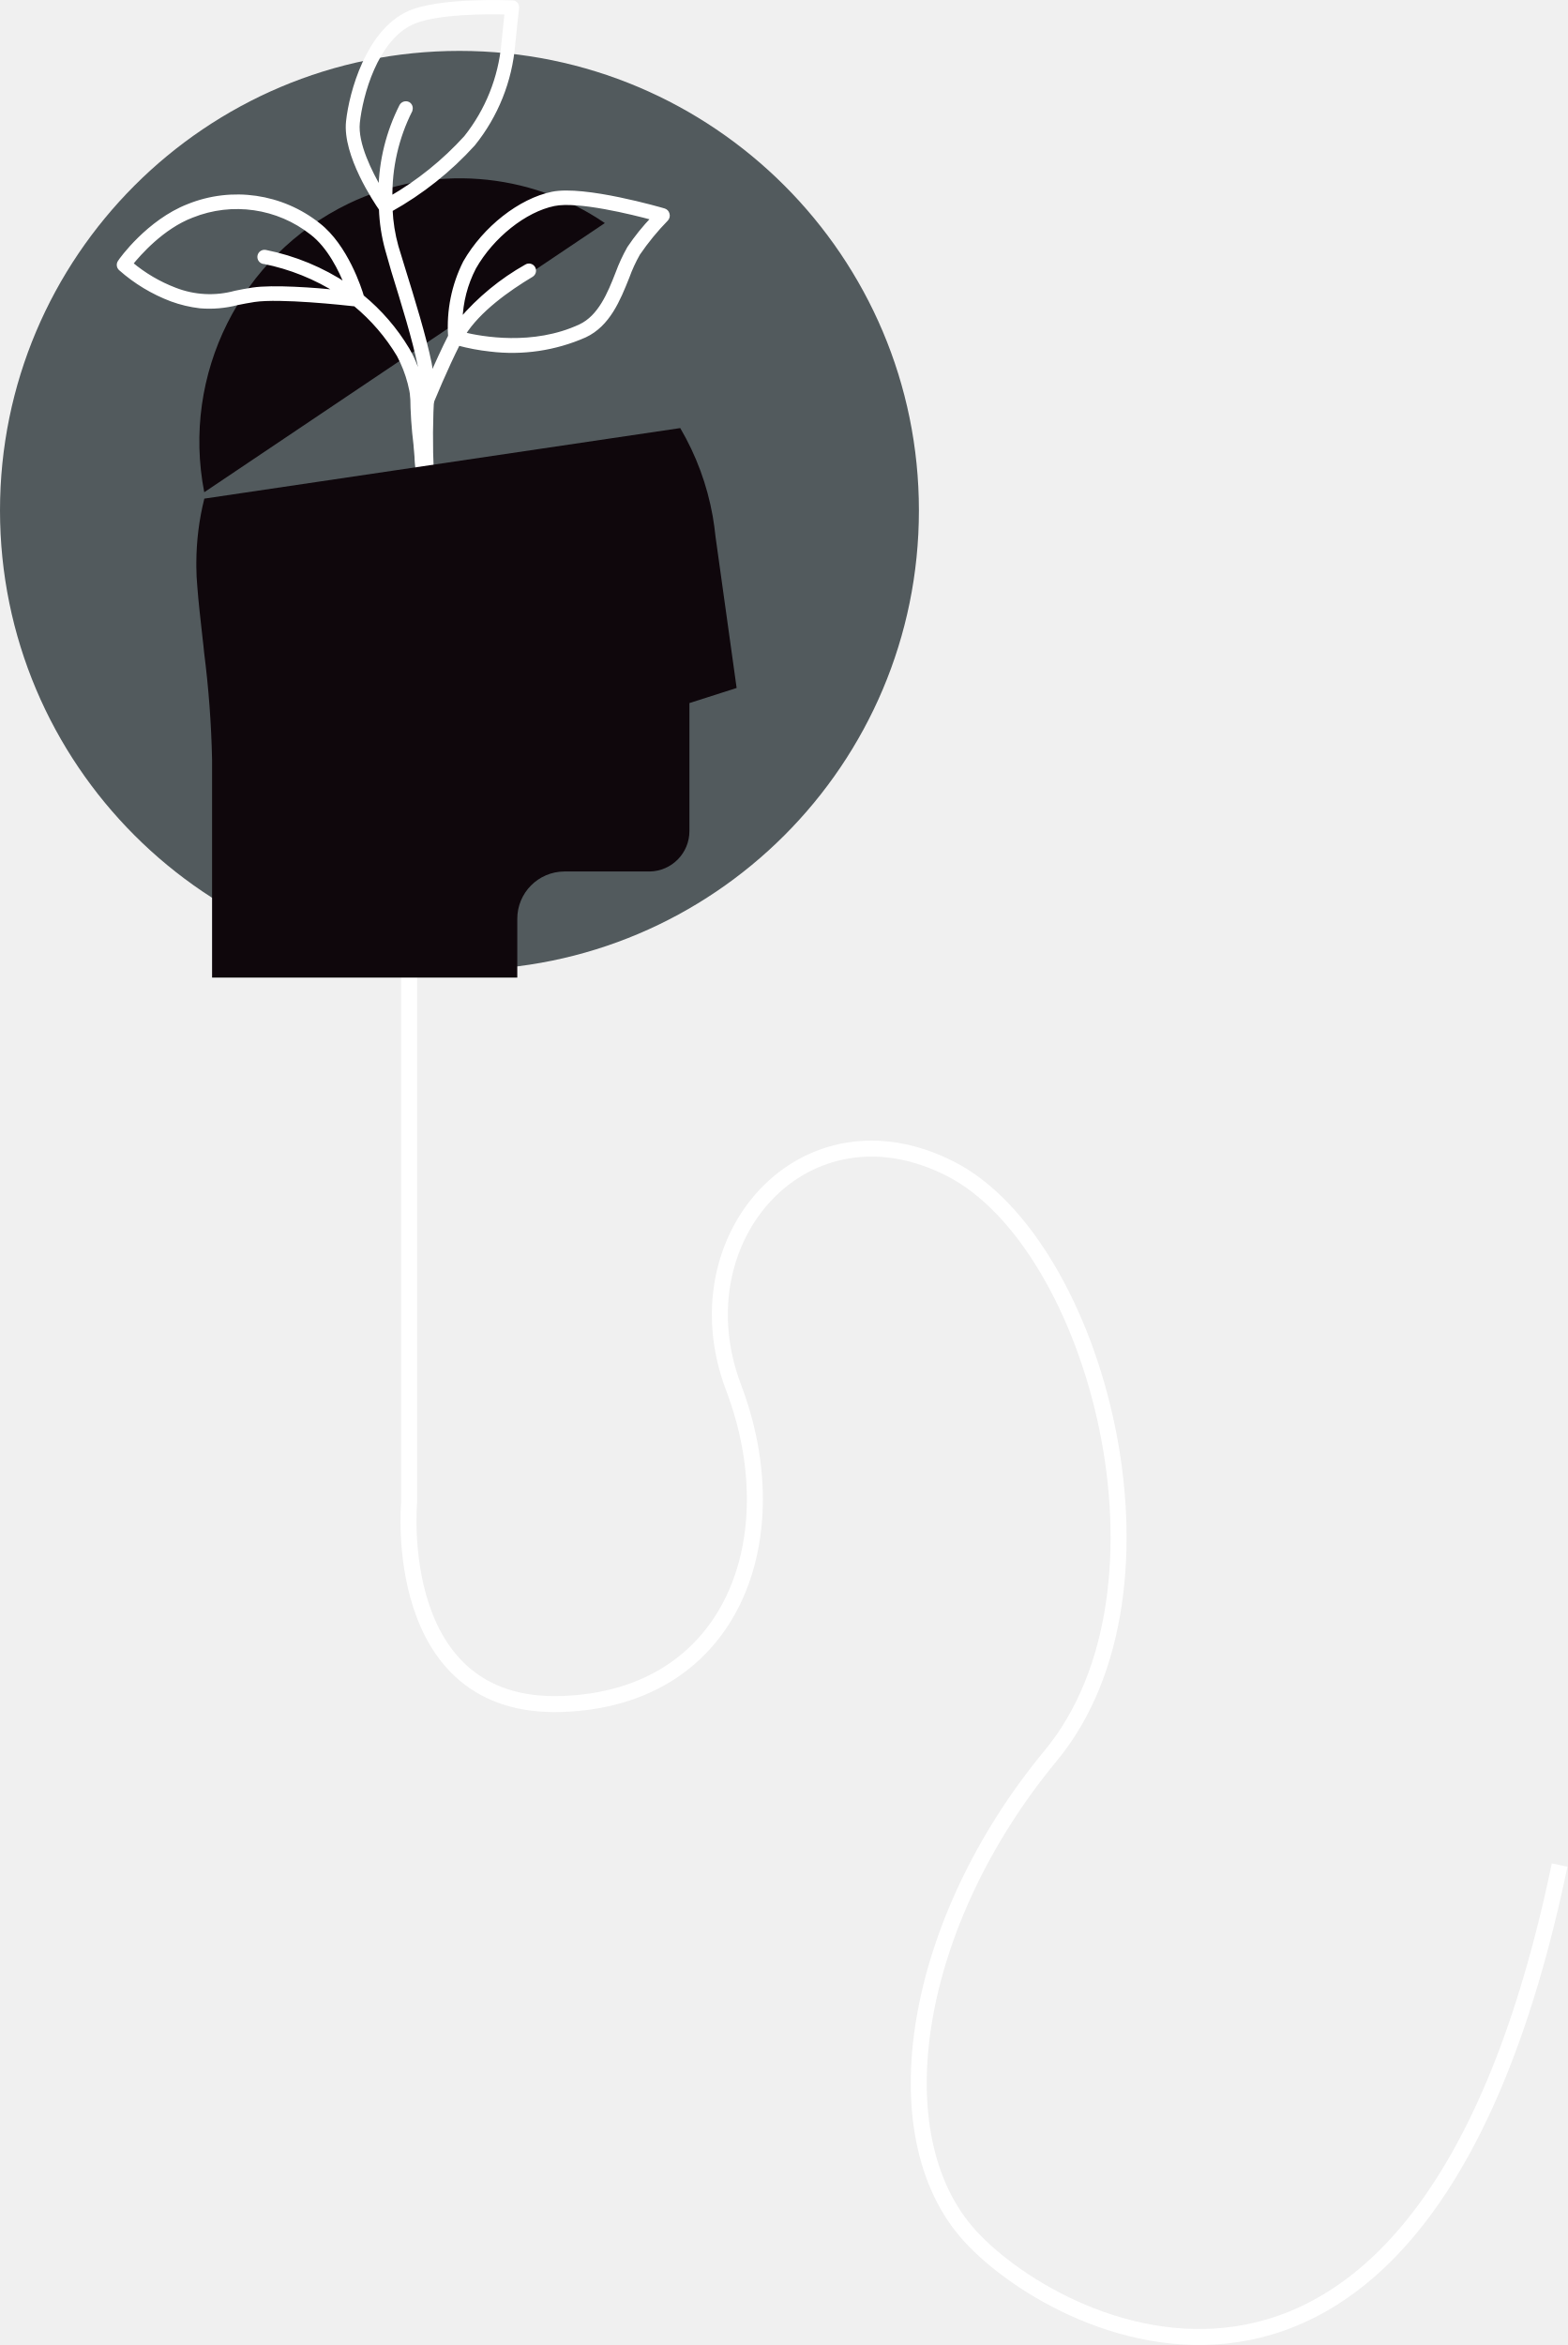
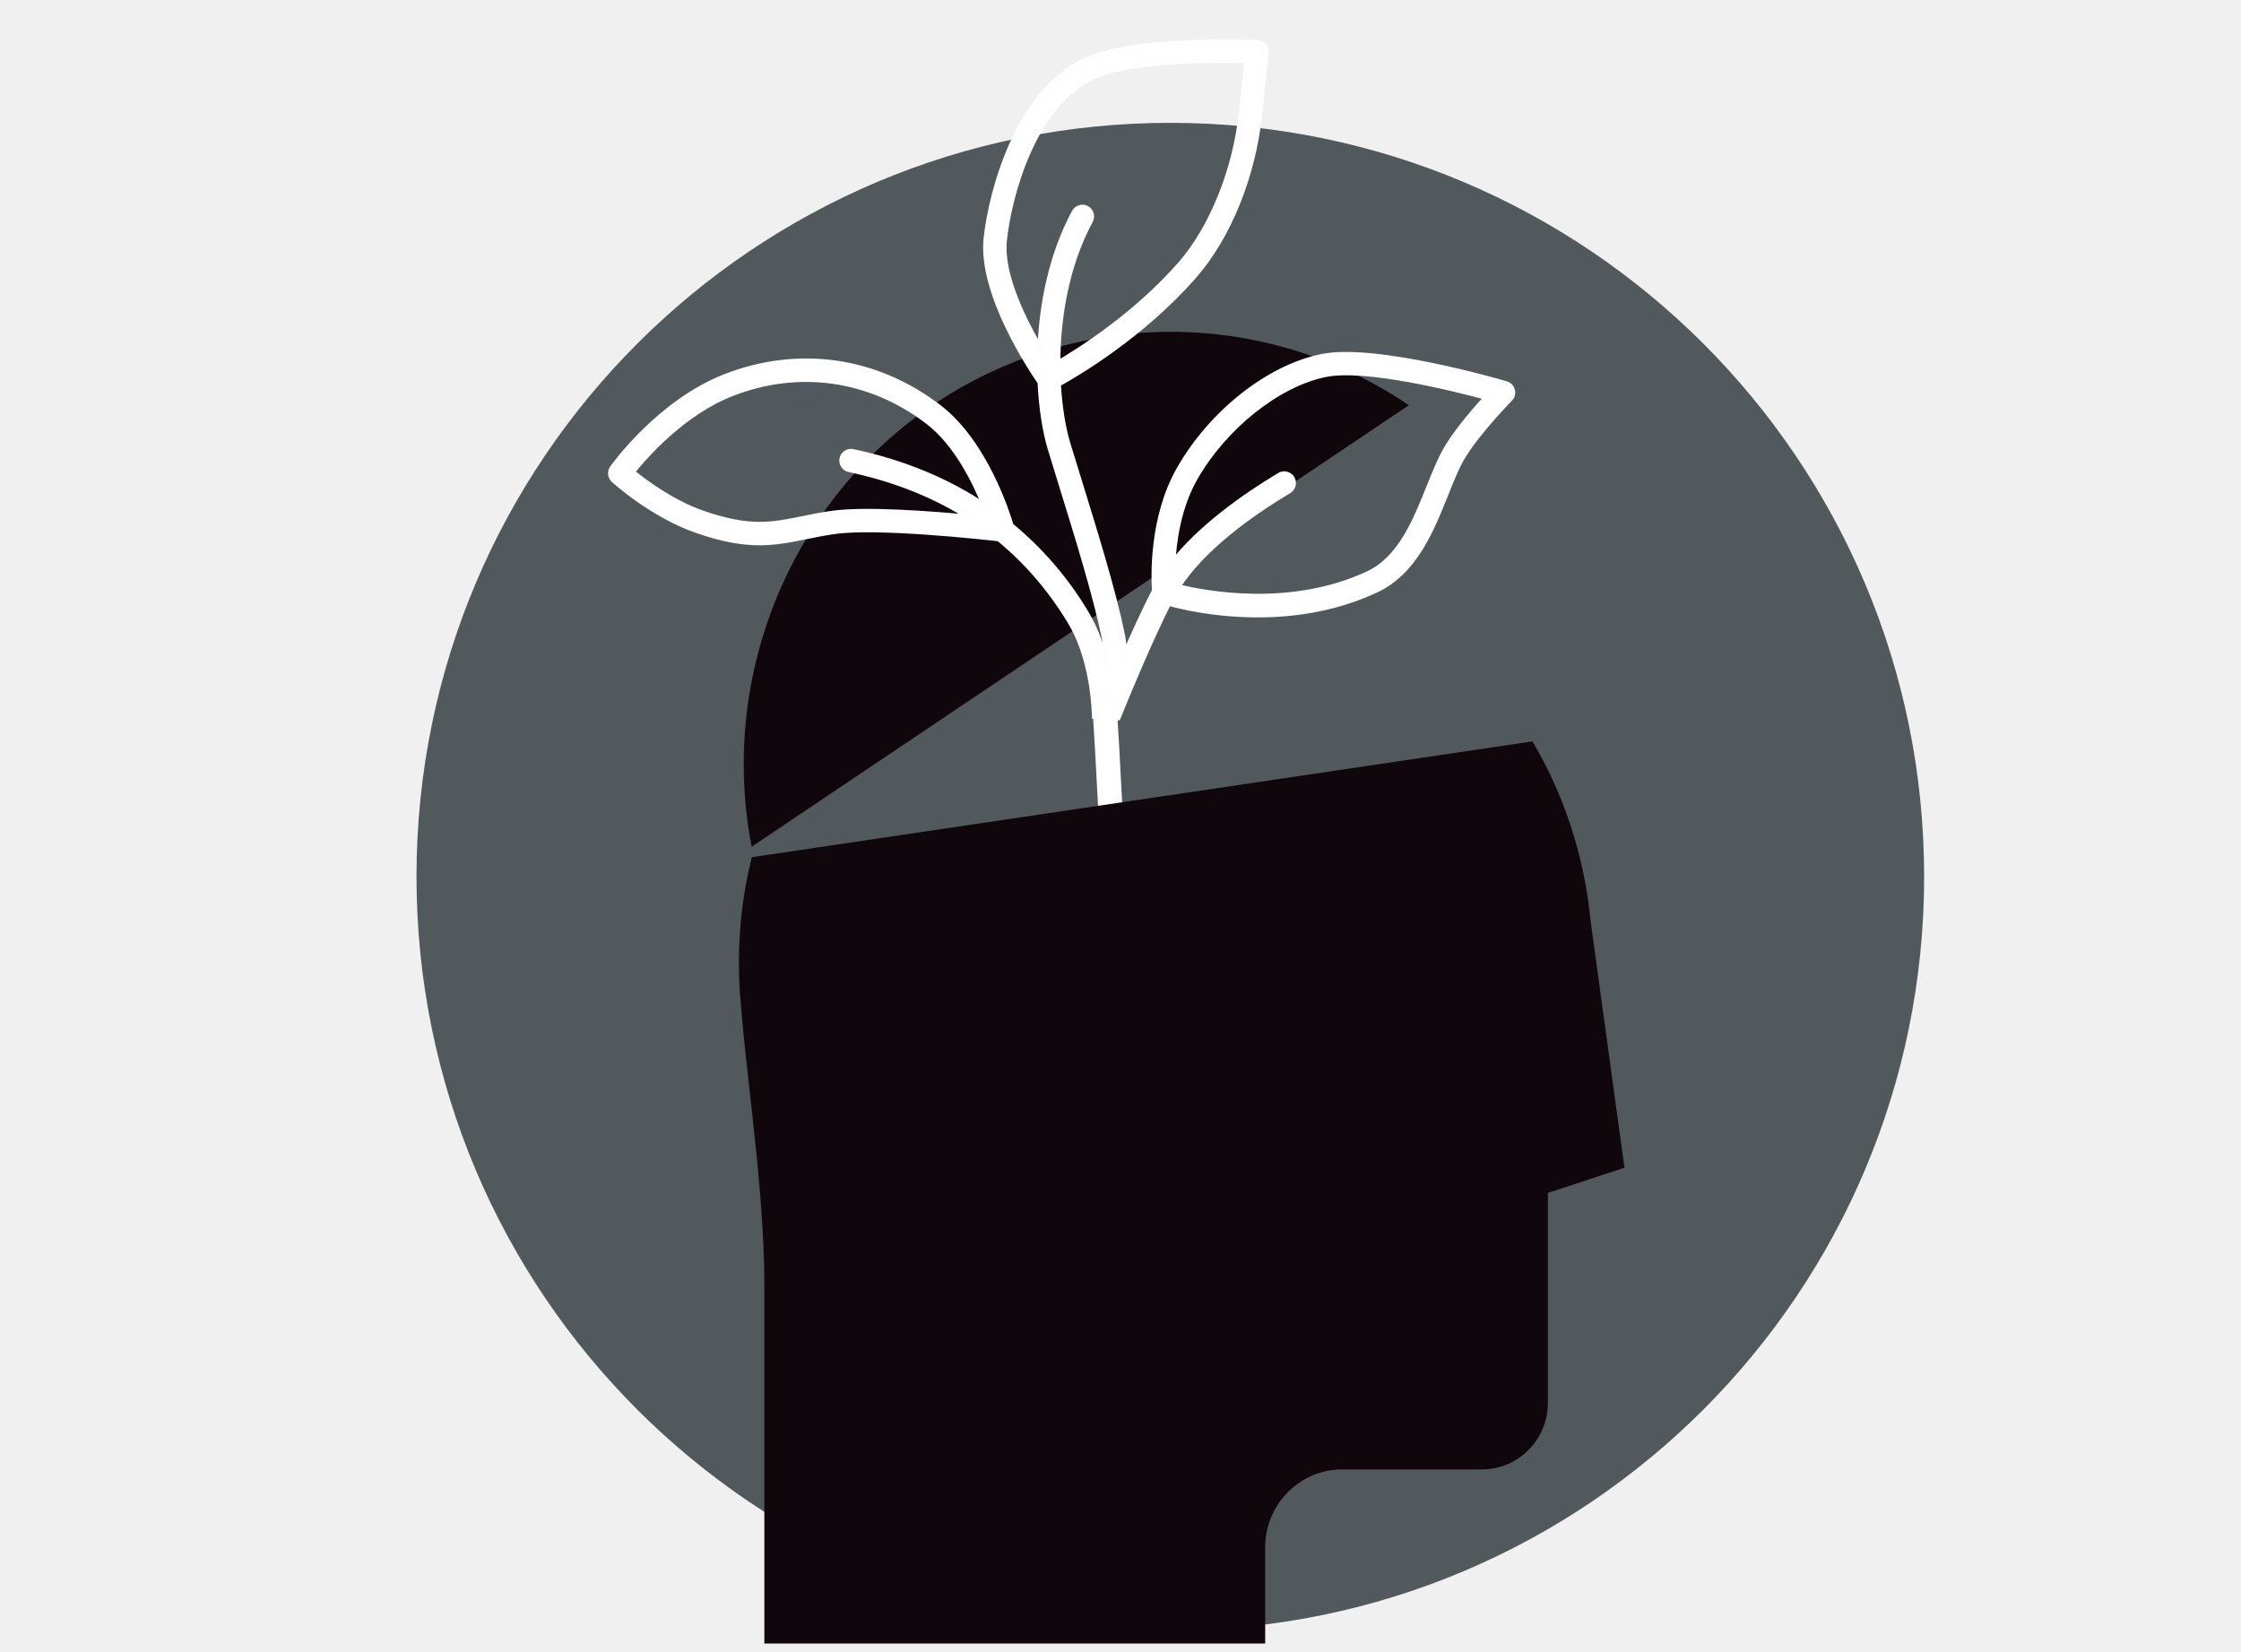
- <svg xmlns="http://www.w3.org/2000/svg" viewBox="0 0 196.23 293.51">
-   <defs>
-     <style>.cls-1,.cls-6,.cls-7{fill:none;}.cls-2{clip-path:url(#clip-path);}.cls-3{fill:#525a5d;}.cls-4{fill:#0f070c;}.cls-5{fill:#fff;}.cls-6,.cls-7{stroke:#fff;}.cls-6{stroke-miterlimit:10;stroke-width:0.5px;}.cls-7{stroke-width:2px;}</style>
-     <clipPath id="clip-path" transform="translate(-2.78 0)">
-       <rect class="cls-1" width="234.62" height="293.51" />
-     </clipPath>
-   </defs>
-   <g id="Layer_2" data-name="Layer 2">
-     <g id="Layer_1-2" data-name="Layer 1">
-       <g class="cls-2">
-         <path class="cls-3" d="M60.3,121.41A57.52,57.52,0,1,0,2.78,63.89,57.52,57.52,0,0,0,60.3,121.41" transform="translate(-2.78 0)" />
-         <path class="cls-4" d="M46.42,25.48A33.1,33.1,0,0,0,28.35,61.61L78.5,27.92a32.23,32.23,0,0,0-32.08-2.44" transform="translate(-2.78 0)" />
-         <path class="cls-5" d="M81.53,31.06a21.59,21.59,0,0,0-1.45,3.14c-1,2.57-2.19,5.47-4.66,6.63-5.91,2.75-12.4,1.53-14.62,1,1.87-3,5.6-5.65,8.53-7.4a.65.65,0,0,0,.22-.88.63.63,0,0,0-.88-.22,30.43,30.43,0,0,0-8.24,6.78,15.23,15.23,0,0,1,1.71-6.62c2.24-3.94,6.34-7.2,10-7.95,3-.62,9.83,1.07,12.41,1.77a27.74,27.74,0,0,0-3,3.77M35.8,32.78a27.31,27.31,0,0,1,9.37,3.77c-3.05-.3-8.19-.69-10.75-.31-.81.12-1.52.26-2.19.4a12,12,0,0,1-7.56-.4A19.16,19.16,0,0,1,19.17,33c1-1.23,3.9-4.57,7.65-6a15.14,15.14,0,0,1,15,2.17c2.18,1.67,3.62,4.63,4.38,6.57a28.46,28.46,0,0,0-10.17-4.21.64.64,0,0,0-.27,1.26m18.36-19A.64.64,0,0,0,53.9,13a.66.66,0,0,0-.88.26,24.25,24.25,0,0,0-2.61,10.53C49.14,21.6,47.3,18,47.58,15.35c.36-3.41,2.23-10.4,6.75-12.5,3-1.4,9.71-1.34,11.87-1.28-.1.93-.28,2.62-.4,3.88a22,22,0,0,1-4.71,11.76,39.44,39.44,0,0,1-9.43,7.6,23.41,23.41,0,0,1,2.5-11m32.19,13a.64.64,0,0,0-.44-.45c-.41-.12-10-2.91-14-2.08S63.47,28.53,61,32.83a17.85,17.85,0,0,0-1.87,9.25c-.81,1.59-1.67,3.47-2.41,5.19a8,8,0,0,0-.15-1.8c-.67-3.29-2.09-7.91-3.36-12l-.8-2.62a20.49,20.49,0,0,1-.73-4.59,40.78,40.78,0,0,0,10.35-8.22,22.93,22.93,0,0,0,5-12.48c.18-1.84.48-4.56.48-4.56A.66.66,0,0,0,67.4.53.62.62,0,0,0,67,.3c-.38,0-9.29-.43-13.16,1.38-5,2.35-7.1,9.88-7.49,13.53-.44,4.17,3.46,10,4.12,10.94a21.84,21.84,0,0,0,.78,5.09L52,33.87c1.25,4.05,2.67,8.63,3.32,11.86A8.47,8.47,0,0,1,55.42,48a14,14,0,0,0-1.62-4.26,25.48,25.48,0,0,0-5.7-6.61c-.27-.94-2-6.32-5.46-9a16.35,16.35,0,0,0-16.28-2.35c-5,1.95-8.45,6.75-8.59,7a.64.64,0,0,0,.09.85,20.59,20.59,0,0,0,6.4,3.86,15.56,15.56,0,0,0,3.57.85,13.84,13.84,0,0,0,4.65-.4c.65-.13,1.34-.27,2.13-.39,3.24-.48,11.28.4,12.63.55a24.6,24.6,0,0,1,5.46,6.35,15.9,15.9,0,0,1,1.87,7.2l1.71.1C57,49.84,58.63,46,60.14,43a26.15,26.15,0,0,0,4,.75A22.52,22.52,0,0,0,76,42c2.94-1.37,4.2-4.52,5.32-7.31a19.07,19.07,0,0,1,1.35-2.94,31.86,31.86,0,0,1,3.55-4.33.65.65,0,0,0,.17-.62" transform="translate(-2.78 0)" />
-         <path class="cls-6" d="M81.53,31.06a21.59,21.59,0,0,0-1.45,3.14c-1,2.57-2.19,5.47-4.66,6.63-5.91,2.75-12.4,1.53-14.62,1,1.87-3,5.6-5.65,8.53-7.4a.65.65,0,0,0,.22-.88.63.63,0,0,0-.88-.22,30.43,30.43,0,0,0-8.24,6.78,15.23,15.23,0,0,1,1.71-6.62c2.24-3.94,6.34-7.2,10-7.95,3-.62,9.83,1.07,12.41,1.77A27.74,27.74,0,0,0,81.53,31.06ZM35.8,32.78a27.31,27.31,0,0,1,9.37,3.77c-3.05-.3-8.19-.69-10.75-.31-.81.12-1.52.26-2.19.4a12,12,0,0,1-7.56-.4A19.16,19.16,0,0,1,19.17,33c1-1.23,3.9-4.57,7.65-6a15.14,15.14,0,0,1,15,2.17c2.18,1.67,3.62,4.63,4.38,6.57a28.46,28.46,0,0,0-10.17-4.21.64.64,0,0,0-.27,1.26Zm18.36-19A.64.64,0,0,0,53.9,13a.66.66,0,0,0-.88.26,24.25,24.25,0,0,0-2.61,10.53C49.14,21.6,47.3,18,47.58,15.35c.36-3.41,2.23-10.4,6.75-12.5,3-1.4,9.71-1.34,11.87-1.28-.1.93-.28,2.62-.4,3.88a22,22,0,0,1-4.71,11.76,39.44,39.44,0,0,1-9.43,7.6A23.41,23.41,0,0,1,54.16,13.82Zm32.19,13a.64.64,0,0,0-.44-.45c-.41-.12-10-2.91-14-2.08S63.47,28.53,61,32.83a17.85,17.85,0,0,0-1.87,9.25c-.81,1.59-1.67,3.47-2.41,5.19a8,8,0,0,0-.15-1.8c-.67-3.29-2.09-7.91-3.36-12l-.8-2.62a20.49,20.49,0,0,1-.73-4.59,40.78,40.78,0,0,0,10.35-8.22,22.93,22.93,0,0,0,5-12.48c.18-1.84.48-4.56.48-4.56A.66.66,0,0,0,67.4.53.62.62,0,0,0,67,.3c-.38,0-9.29-.43-13.16,1.38-5,2.35-7.1,9.88-7.49,13.53-.44,4.17,3.46,10,4.12,10.94a21.84,21.84,0,0,0,.78,5.09L52,33.87c1.25,4.05,2.67,8.63,3.32,11.86A8.47,8.47,0,0,1,55.42,48a14,14,0,0,0-1.62-4.26,25.48,25.48,0,0,0-5.7-6.61c-.27-.94-2-6.32-5.46-9a16.35,16.35,0,0,0-16.28-2.35c-5,1.95-8.45,6.75-8.59,7a.64.64,0,0,0,.09.85,20.59,20.59,0,0,0,6.4,3.86,15.56,15.56,0,0,0,3.57.85,13.84,13.84,0,0,0,4.65-.4c.65-.13,1.34-.27,2.13-.39,3.24-.48,11.28.4,12.63.55a24.6,24.6,0,0,1,5.46,6.35,15.9,15.9,0,0,1,1.87,7.2l1.71.1C57,49.84,58.63,46,60.14,43a26.15,26.15,0,0,0,4,.75A22.52,22.52,0,0,0,76,42c2.94-1.37,4.2-4.52,5.32-7.31a19.07,19.07,0,0,1,1.35-2.94,31.86,31.86,0,0,1,3.55-4.33A.65.65,0,0,0,86.35,26.79Z" transform="translate(-2.78 0)" />
-         <path class="cls-5" d="M55.21,50.63q.52,7.11.82,14.21a3,3,0,0,1-.07,1" transform="translate(-2.78 0)" />
-         <path class="cls-6" d="M55.21,50.63q.52,7.11.82,14.21a3,3,0,0,1-.07,1" transform="translate(-2.78 0)" />
-         <path class="cls-5" d="M54.59,50.65c.16,2.54.31,5.09.43,7.63.06,1.25.12,2.5.17,3.75a16.84,16.84,0,0,1,.05,3.82c-.17.81,1.19,1,1.35.14a15.23,15.23,0,0,0,0-3.57q-.08-2-.18-4.05-.2-4-.44-7.93c-.06-.83-1.4-.62-1.35.21" transform="translate(-2.78 0)" />
-         <path class="cls-6" d="M54.59,50.65c.16,2.54.31,5.09.43,7.63.06,1.25.12,2.5.17,3.75a16.84,16.84,0,0,1,.05,3.82c-.17.81,1.19,1,1.35.14a15.23,15.23,0,0,0,0-3.57q-.08-2-.18-4.05-.2-4-.44-7.93C55.88,49.61,54.54,49.82,54.59,50.65Z" transform="translate(-2.78 0)" />
-         <path class="cls-5" d="M55,49.66a14.44,14.44,0,0,0,.09,2q.48,5.16.95,10.33" transform="translate(-2.78 0)" />
-         <path class="cls-6" d="M55,49.66a14.44,14.44,0,0,0,.09,2q.48,5.16.95,10.33" transform="translate(-2.78 0)" />
-         <path class="cls-5" d="M54.39,49.5a53.61,53.61,0,0,0,.41,6.19c.18,2.15.35,4.3.53,6.45.07.84,1.41.63,1.35-.21l-.51-6.2a54.2,54.2,0,0,1-.43-6.09c0-.83-1.33-1-1.35-.14" transform="translate(-2.78 0)" />
-         <path class="cls-6" d="M54.39,49.5a53.61,53.61,0,0,0,.41,6.19c.18,2.15.35,4.3.53,6.45.07.84,1.41.63,1.35-.21l-.51-6.2a54.2,54.2,0,0,1-.43-6.09C55.77,48.81,54.41,48.66,54.39,49.5Z" transform="translate(-2.78 0)" />
-         <path class="cls-5" d="M56.21,49.09a82.68,82.68,0,0,0,0,10.08,9.48,9.48,0,0,1,0,1.41c0,.23-.08.46-.11.69a5.72,5.72,0,0,0,0,1.24c.12,1.84.78,3.71.36,5.5" transform="translate(-2.78 0)" />
-         <path class="cls-6" d="M56.21,49.09a82.68,82.68,0,0,0,0,10.08,9.48,9.48,0,0,1,0,1.41c0,.23-.08.46-.11.69a5.72,5.72,0,0,0,0,1.24c.12,1.84.78,3.71.36,5.5" transform="translate(-2.78 0)" />
-         <path class="cls-5" d="M55.58,48.92a92.86,92.86,0,0,0-.09,9.87c.07,1.5-.22,3-.07,4.45A15.77,15.77,0,0,1,55.68,68c-.17.82,1.19,1,1.35.14a13.66,13.66,0,0,0-.19-4.55c-.2-1.5.1-2.92,0-4.41a95.45,95.45,0,0,1,.07-10.15c.05-.83-1.3-1-1.36-.14" transform="translate(-2.78 0)" />
-         <path class="cls-6" d="M55.58,48.92a92.86,92.86,0,0,0-.09,9.87c.07,1.5-.22,3-.07,4.45A15.77,15.77,0,0,1,55.68,68c-.17.82,1.19,1,1.35.14a13.66,13.66,0,0,0-.19-4.55c-.2-1.5.1-2.92,0-4.41a95.45,95.45,0,0,1,.07-10.15C57,48.23,55.64,48.09,55.58,48.92Z" transform="translate(-2.78 0)" />
-         <path class="cls-5" d="M55.93,64.8l-.09,3.13a1.05,1.05,0,0,0,.07.5.47.47,0,0,0,.46.27c.33,0,.36-.46.29-.75a25.46,25.46,0,0,1-.92-3.66,11,11,0,0,1,0-1.72l.18-2.69" transform="translate(-2.78 0)" />
-         <path class="cls-6" d="M55.93,64.8l-.09,3.13a1.05,1.05,0,0,0,.07.5.47.47,0,0,0,.46.27c.33,0,.36-.46.29-.75a25.46,25.46,0,0,1-.92-3.66,11,11,0,0,1,0-1.72l.18-2.69" transform="translate(-2.78 0)" />
-         <path class="cls-5" d="M55.27,64.68c0,.7-.05,1.4-.07,2.1a4.06,4.06,0,0,0,.08,1.9,1.12,1.12,0,0,0,1.59.48,1.31,1.31,0,0,0,.41-1.42,24.88,24.88,0,0,1-.83-3.69,36.48,36.48,0,0,1,.24-4.18c.06-.84-1.32-1-1.38-.15a32.15,32.15,0,0,0-.21,4.7,11.65,11.65,0,0,0,.43,2.08c.1.35.2.71.29,1.07,0,.14.06.32.11.46s-.09.12.12,0l.36,0c.26,0,.05.26.13,0,0-.11,0-.24,0-.35l0-1c0-.62.05-1.23.07-1.84,0-.84-1.35-1-1.38-.15" transform="translate(-2.78 0)" />
-         <path class="cls-6" d="M55.27,64.68c0,.7-.05,1.4-.07,2.1a4.06,4.06,0,0,0,.08,1.9,1.12,1.12,0,0,0,1.59.48,1.31,1.31,0,0,0,.41-1.42,24.88,24.88,0,0,1-.83-3.69,36.48,36.48,0,0,1,.24-4.18c.06-.84-1.32-1-1.38-.15a32.15,32.15,0,0,0-.21,4.7,11.65,11.65,0,0,0,.43,2.08c.1.35.2.71.29,1.07,0,.14.06.32.11.46s-.09.12.12,0l.36,0c.26,0,.05.26.13,0,0-.11,0-.24,0-.35l0-1c0-.62.05-1.23.07-1.84C56.68,64,55.3,63.84,55.27,64.68Z" transform="translate(-2.78 0)" />
-         <path class="cls-5" d="M55.81,63.2a16.4,16.4,0,0,0-.17,4.64,1.1,1.1,0,0,0,.18.58.56.56,0,0,0,.61.19" transform="translate(-2.78 0)" />
-         <path class="cls-6" d="M55.81,63.2a16.4,16.4,0,0,0-.17,4.64,1.1,1.1,0,0,0,.18.58.56.56,0,0,0,.61.19" transform="translate(-2.78 0)" />
-         <path class="cls-5" d="M55.17,63.05a18,18,0,0,0-.25,3.59,5.62,5.62,0,0,0,.19,1.83,1.22,1.22,0,0,0,1.58.72.65.65,0,0,0,.35-.87.74.74,0,0,0-.93-.34.32.32,0,0,1,.3,0,.08.08,0,0,1,0,0s0-.15,0-.17a5.63,5.63,0,0,1,0-.59c0-.45,0-.89,0-1.34a17,17,0,0,1,.26-2.75.7.7,0,0,0-1.4-.15" transform="translate(-2.78 0)" />
-         <path class="cls-6" d="M55.17,63.05a18,18,0,0,0-.25,3.59,5.62,5.62,0,0,0,.19,1.83,1.22,1.22,0,0,0,1.58.72.65.65,0,0,0,.35-.87.74.74,0,0,0-.93-.34.32.32,0,0,1,.3,0,.08.08,0,0,1,0,0s0-.15,0-.17a5.63,5.63,0,0,1,0-.59c0-.45,0-.89,0-1.34a17,17,0,0,1,.26-2.75.7.7,0,0,0-1.4-.15Z" transform="translate(-2.78 0)" />
-         <path class="cls-5" d="M56,59.5a12.61,12.61,0,0,0,.53,6.82c-.12-1.76-.24-3.51-.35-5.27,0-.59-.08-1.18-.14-1.76" transform="translate(-2.78 0)" />
-         <path class="cls-6" d="M56,59.5a12.61,12.61,0,0,0,.53,6.82c-.12-1.76-.24-3.51-.35-5.27,0-.59-.08-1.18-.14-1.76" transform="translate(-2.78 0)" />
-         <path class="cls-5" d="M55.33,59.33a12.17,12.17,0,0,0,.47,6.21.73.73,0,0,0,.86.36.66.66,0,0,0,.49-.73c-.12-2-.19-4.05-.38-6.06a.72.72,0,0,0-.82-.55.67.67,0,0,0-.58.76c.19,2,.26,4,.37,6.05L57.09,65a10.91,10.91,0,0,1-.34-5.52.7.7,0,0,0-.64-.74.71.71,0,0,0-.78.59" transform="translate(-2.78 0)" />
-         <path class="cls-6" d="M55.33,59.33a12.17,12.17,0,0,0,.47,6.21.73.73,0,0,0,.86.36.66.66,0,0,0,.49-.73c-.12-2-.19-4.05-.38-6.06a.72.72,0,0,0-.82-.55.67.67,0,0,0-.58.76c.19,2,.26,4,.37,6.05L57.09,65a10.91,10.91,0,0,1-.34-5.52.7.7,0,0,0-.64-.74A.71.71,0,0,0,55.33,59.33Z" transform="translate(-2.78 0)" />
-         <path class="cls-7" d="M54,114.85v73.23S51.6,214,73.11,213.28s28.62-20.88,21.51-39.6,8.95-36.72,27.2-27.36,29.77,52.56,12.49,73.44-21.6,47.52-10.08,60.12,56.88,34.92,73.8-46.44" transform="translate(-2.78 0)" />
-         <path class="cls-4" d="M92,64.58a33.16,33.16,0,0,0-4.06-11L28.36,62.41a33.36,33.36,0,0,0-1,8c0,.17,0,.35,0,.53,0,.83.05,1.65.12,2.45.15,2,.41,4.25.68,6.67.06.52.12,1,.17,1.59a126.49,126.49,0,0,1,1,13.42v27.29H67.54v-7.34a5.92,5.92,0,0,1,5.88-5.94H84.09a5.06,5.06,0,0,0,5-5.08V88L95,86.11,92.36,67.19c-.09-.87-.21-1.75-.36-2.61" transform="translate(-2.78 0)" />
-       </g>
+ <svg xmlns="http://www.w3.org/2000/svg" width="171px" height="126px" viewBox="0 0 171 126" version="1.1">
+   <g id="Artboard" stroke="none" stroke-width="1" fill="none" fill-rule="evenodd">
+     <g id="Community" transform="translate(31, 3)">
+       <path d="M58.301,121.414 C90.068,121.414 115.822,95.661 115.822,63.894 C115.822,32.127 90.068,6.374 58.301,6.374 C26.534,6.374 0.781,32.127 0.781,63.894 C0.781,95.661 26.534,121.414 58.301,121.414" id="BackgroundCircle" fill="#51595C" />
+       <path d="M44.421,25.478 C30.66,32.042 23.548,47.16 26.355,61.613 L76.504,27.921 C67.219,21.601 55.063,20.402 44.421,25.478" id="Scalp" fill="#0F070C" />
+       <path d="M84.349,26.794 C84.292,26.575 84.125,26.402 83.909,26.337 C83.503,26.219 73.955,23.426 69.862,24.264 C65.828,25.086 61.472,28.528 59.022,32.828 C56.898,36.558 57.086,41.112 57.154,42.075 C56.336,43.673 55.482,45.554 54.737,47.274 C54.745,46.639 54.705,46.023 54.593,45.47 C53.923,42.181 52.495,37.563 51.234,33.489 L50.427,30.868 C50.081,29.734 49.805,28.128 49.703,26.276 C51.1,25.508 56.057,22.609 60.053,18.062 C62.717,15.029 64.595,10.363 65.076,5.581 C65.259,3.742 65.555,1.015 65.555,1.015 C65.574,0.839 65.52,0.663 65.404,0.528 C65.289,0.392 65.123,0.309 64.948,0.303 C64.569,0.285 55.658,-0.126 51.785,1.681 C46.746,4.029 44.687,11.558 44.302,15.211 C43.862,19.382 47.76,25.204 48.419,26.154 C48.517,28.211 48.818,29.998 49.199,31.244 L50.006,33.87 C51.258,37.916 52.677,42.502 53.334,45.727 C53.47,46.397 53.476,47.198 53.417,48.008 C53.116,46.619 52.62,45.106 51.801,43.749 C50.239,41.16 48.325,38.966 46.103,37.136 C45.828,36.204 44.123,30.818 40.644,28.14 C35.874,24.464 29.937,23.609 24.355,25.788 C19.367,27.737 15.911,32.539 15.766,32.742 C15.578,33.008 15.618,33.371 15.856,33.591 C15.976,33.699 18.817,36.276 22.256,37.454 C23.668,37.939 24.82,38.195 25.831,38.301 C27.6,38.487 28.94,38.215 30.484,37.899 C31.133,37.768 31.824,37.627 32.608,37.511 C35.849,37.031 43.891,37.906 45.237,38.058 C47.357,39.799 49.182,41.9 50.702,44.414 C52.201,46.901 52.511,50.057 52.571,51.611 C53.139,51.646 53.708,51.678 54.276,51.712 C55.032,49.842 56.63,45.975 58.141,42.97 C58.875,43.172 60.314,43.518 62.191,43.715 C65.366,44.049 69.756,43.952 73.963,41.992 C76.895,40.624 78.161,37.466 79.276,34.681 C79.724,33.563 80.147,32.507 80.625,31.737 C81.815,29.82 84.162,27.43 84.184,27.406 C84.342,27.246 84.406,27.012 84.349,26.794 Z M52.158,13.816 C52.326,13.504 52.208,13.113 51.895,12.945 C51.587,12.779 51.192,12.895 51.024,13.207 C49.235,16.535 48.524,20.343 48.407,23.735 C47.135,21.599 45.302,17.991 45.581,15.346 C45.939,11.944 47.81,4.952 52.326,2.847 C55.328,1.447 62.044,1.506 64.203,1.565 C64.103,2.496 63.922,4.185 63.796,5.452 C63.348,9.91 61.544,14.416 59.087,17.212 C55.686,21.084 51.477,23.756 49.661,24.814 C49.653,21.362 50.278,17.31 52.158,13.816 Z M33.802,32.775 C37.383,33.535 40.485,34.798 43.174,36.548 C40.12,36.254 34.975,35.859 32.421,36.238 C31.61,36.357 30.898,36.502 30.229,36.639 C27.9,37.112 26.22,37.451 22.671,36.237 C20.248,35.406 18.078,33.766 17.172,33.023 C18.156,31.791 21.068,28.453 24.824,26.987 C29.973,24.975 35.456,25.77 39.86,29.159 C42.036,30.833 43.476,33.791 44.243,35.728 C41.32,33.749 37.927,32.335 34.068,31.517 C33.732,31.437 33.38,31.665 33.307,32.013 C33.232,32.36 33.453,32.702 33.802,32.775 Z M79.534,31.058 C78.996,31.923 78.553,33.03 78.083,34.202 C77.055,36.766 75.891,39.673 73.42,40.825 C67.507,43.583 61.015,42.363 58.8,41.81 C60.672,38.824 64.4,36.163 67.326,34.412 C67.63,34.229 67.729,33.834 67.548,33.529 C67.364,33.224 66.968,33.124 66.666,33.306 C63.953,34.932 60.57,37.324 58.434,40.092 C58.515,38.315 58.87,35.694 60.139,33.466 C62.381,29.532 66.484,26.266 70.12,25.524 C73.167,24.901 79.949,26.592 82.526,27.289 C81.7,28.186 80.373,29.703 79.534,31.058 Z" id="Leaves" stroke="#FEFEFE" stroke-width="0.5" fill="#FFFFFF" />
+       <path d="M52.592,50.648 C52.754,53.191 52.899,55.736 53.024,58.282 C53.085,59.529 53.142,60.778 53.194,62.026 C53.245,63.251 53.481,64.639 53.238,65.846 C53.073,66.665 54.431,66.802 54.595,65.987 C54.821,64.852 54.61,63.571 54.563,62.419 C54.507,61.071 54.446,59.722 54.382,58.374 C54.253,55.73 54.105,53.086 53.937,50.441 C53.883,49.608 52.539,49.819 52.592,50.648 Z" id="Stem" stroke="#FEFEFE" stroke-width="0.5" fill="#FFFFFF" />
+       <path d="M90.001,64.579 C89.29,60.594 87.89,56.887 85.937,53.574 L26.364,62.411 C25.723,64.987 25.381,67.682 25.381,70.456 C25.381,70.631 25.383,70.81 25.387,70.993 C25.4,71.816 25.442,72.637 25.513,73.435 C25.661,75.404 25.917,77.689 26.188,80.108 C26.246,80.63 26.306,81.161 26.365,81.697 C26.845,86.045 27.324,90.794 27.324,95.117 L27.324,122.414 L65.54,122.414 L65.54,115.073 C65.54,111.796 68.176,109.129 71.417,109.129 L82.088,109.129 C84.858,109.129 87.112,106.85 87.112,104.048 L87.112,101.211 L87.112,88.03 L92.954,86.107 L90.36,67.194 C90.274,66.316 90.154,65.436 90.001,64.579" id="Head" fill="#0F070C" />
    </g>
  </g>
</svg>
